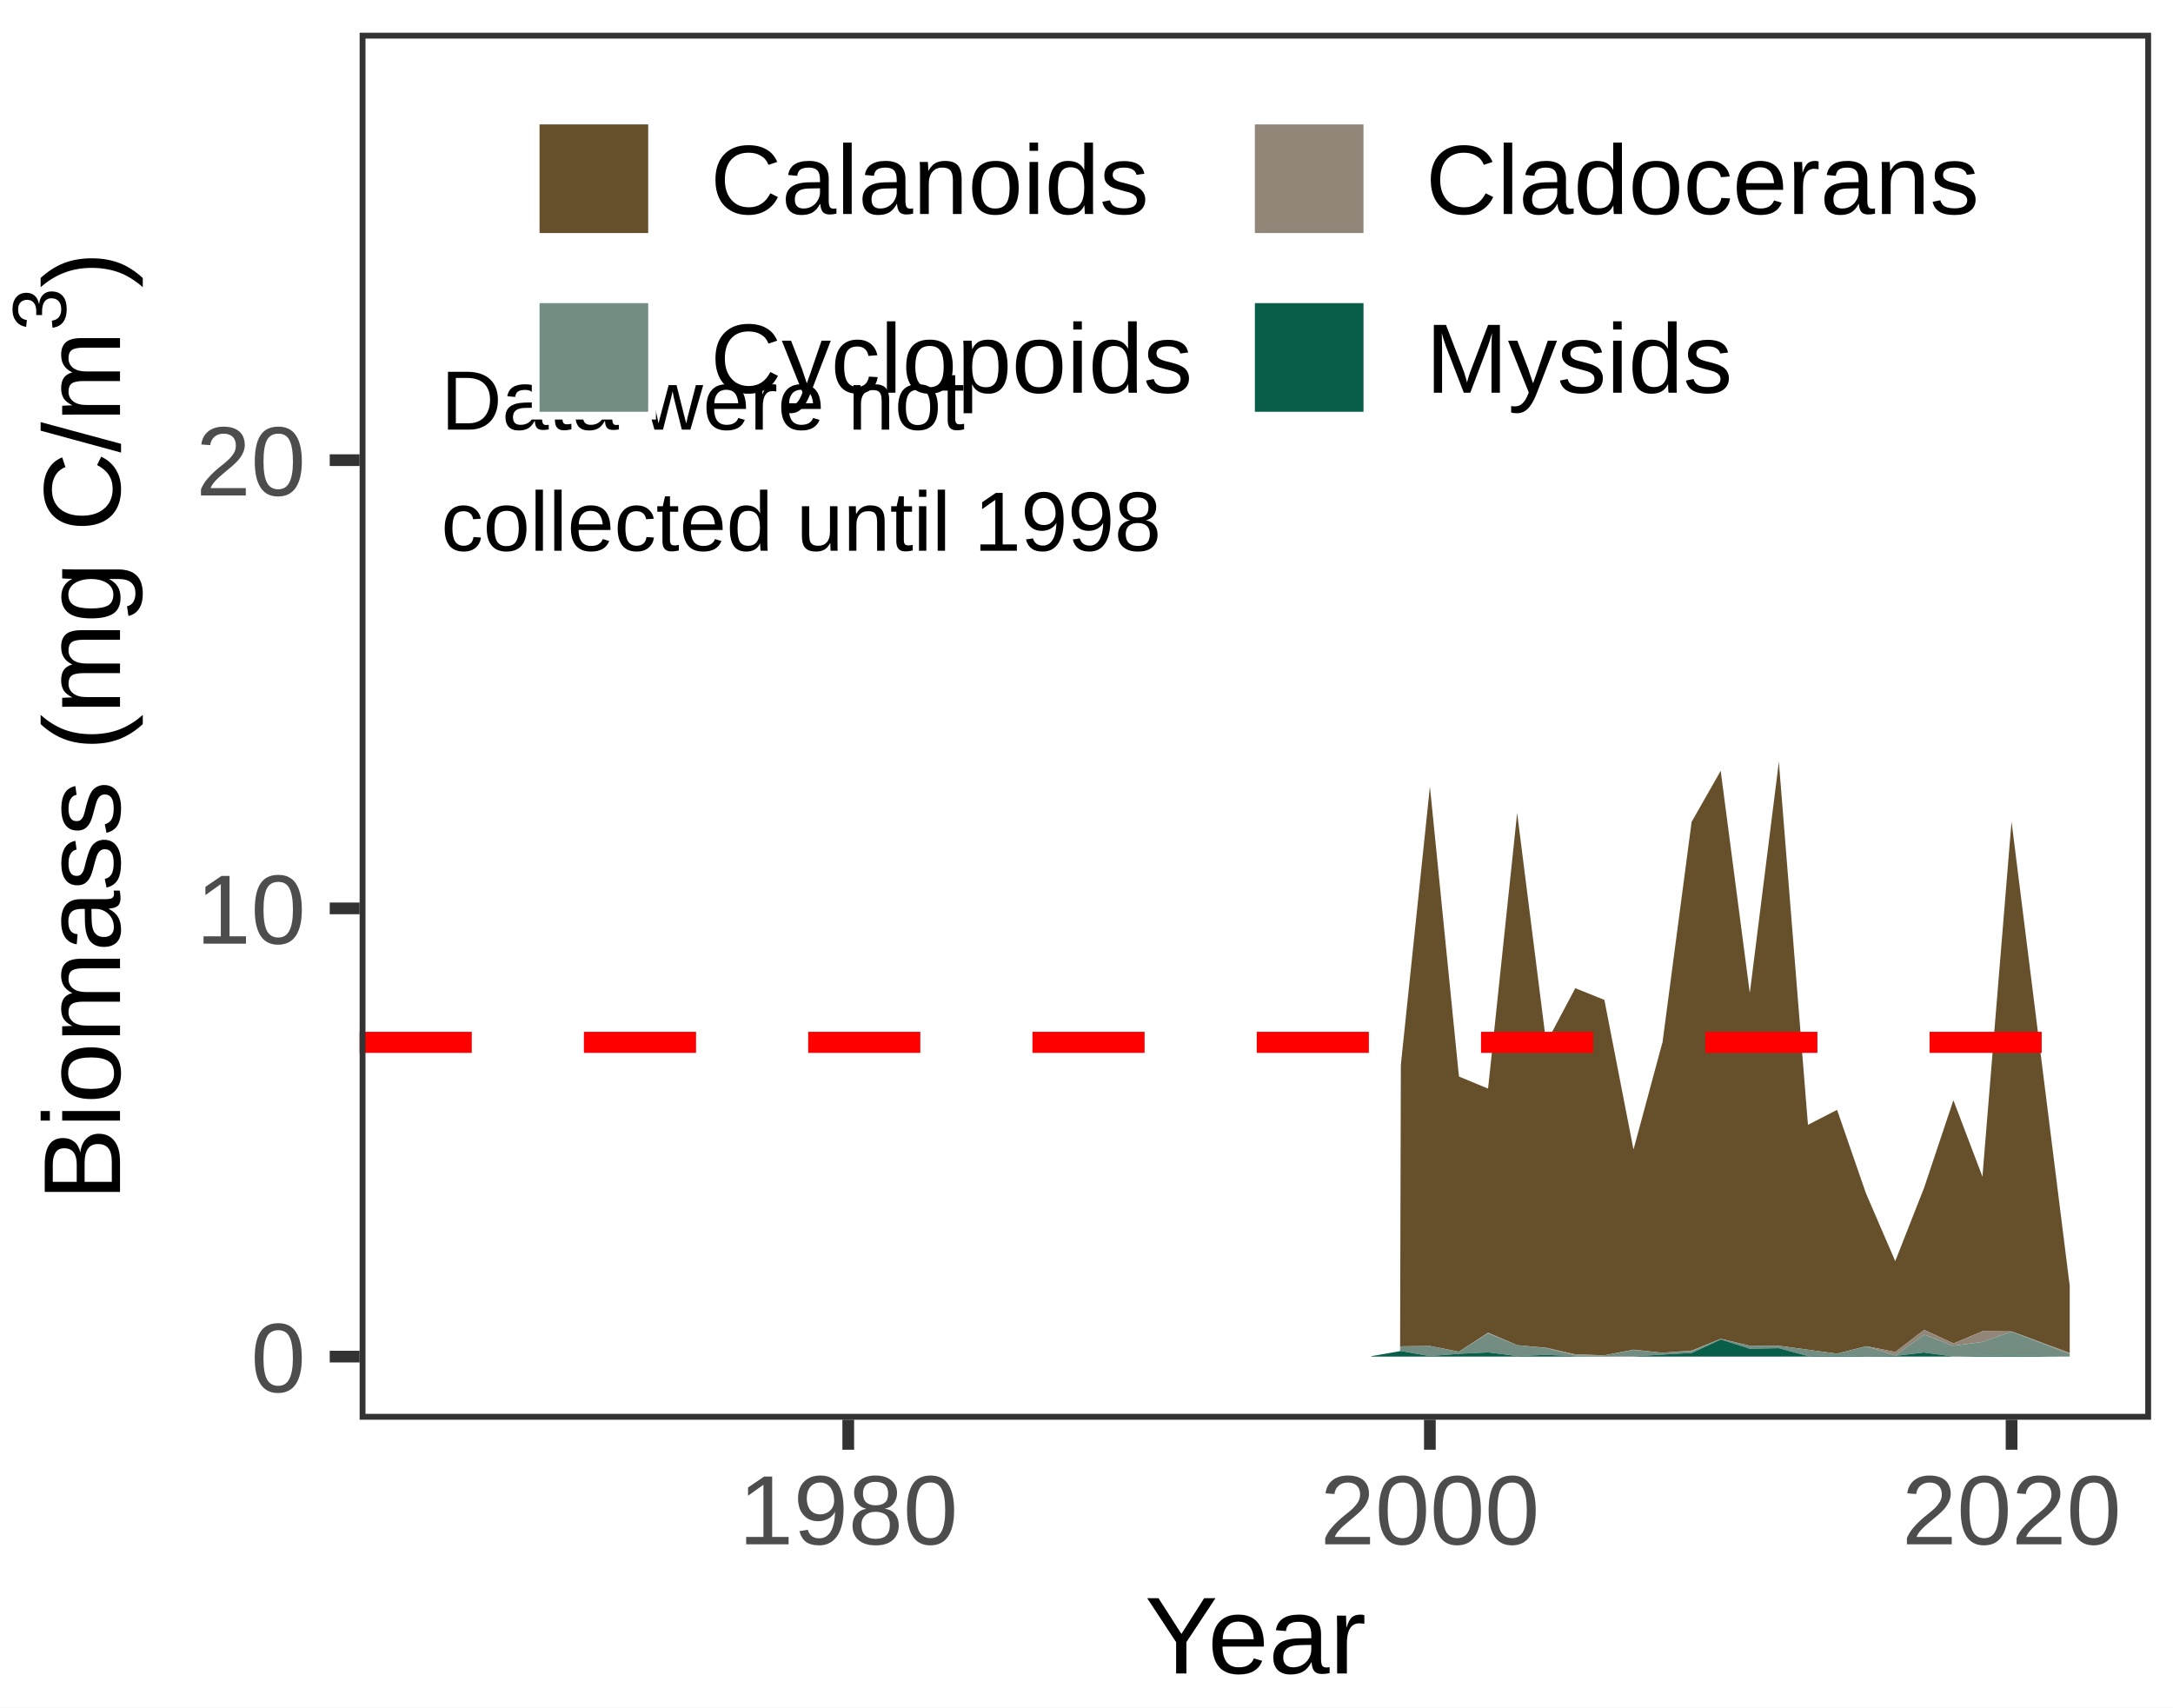
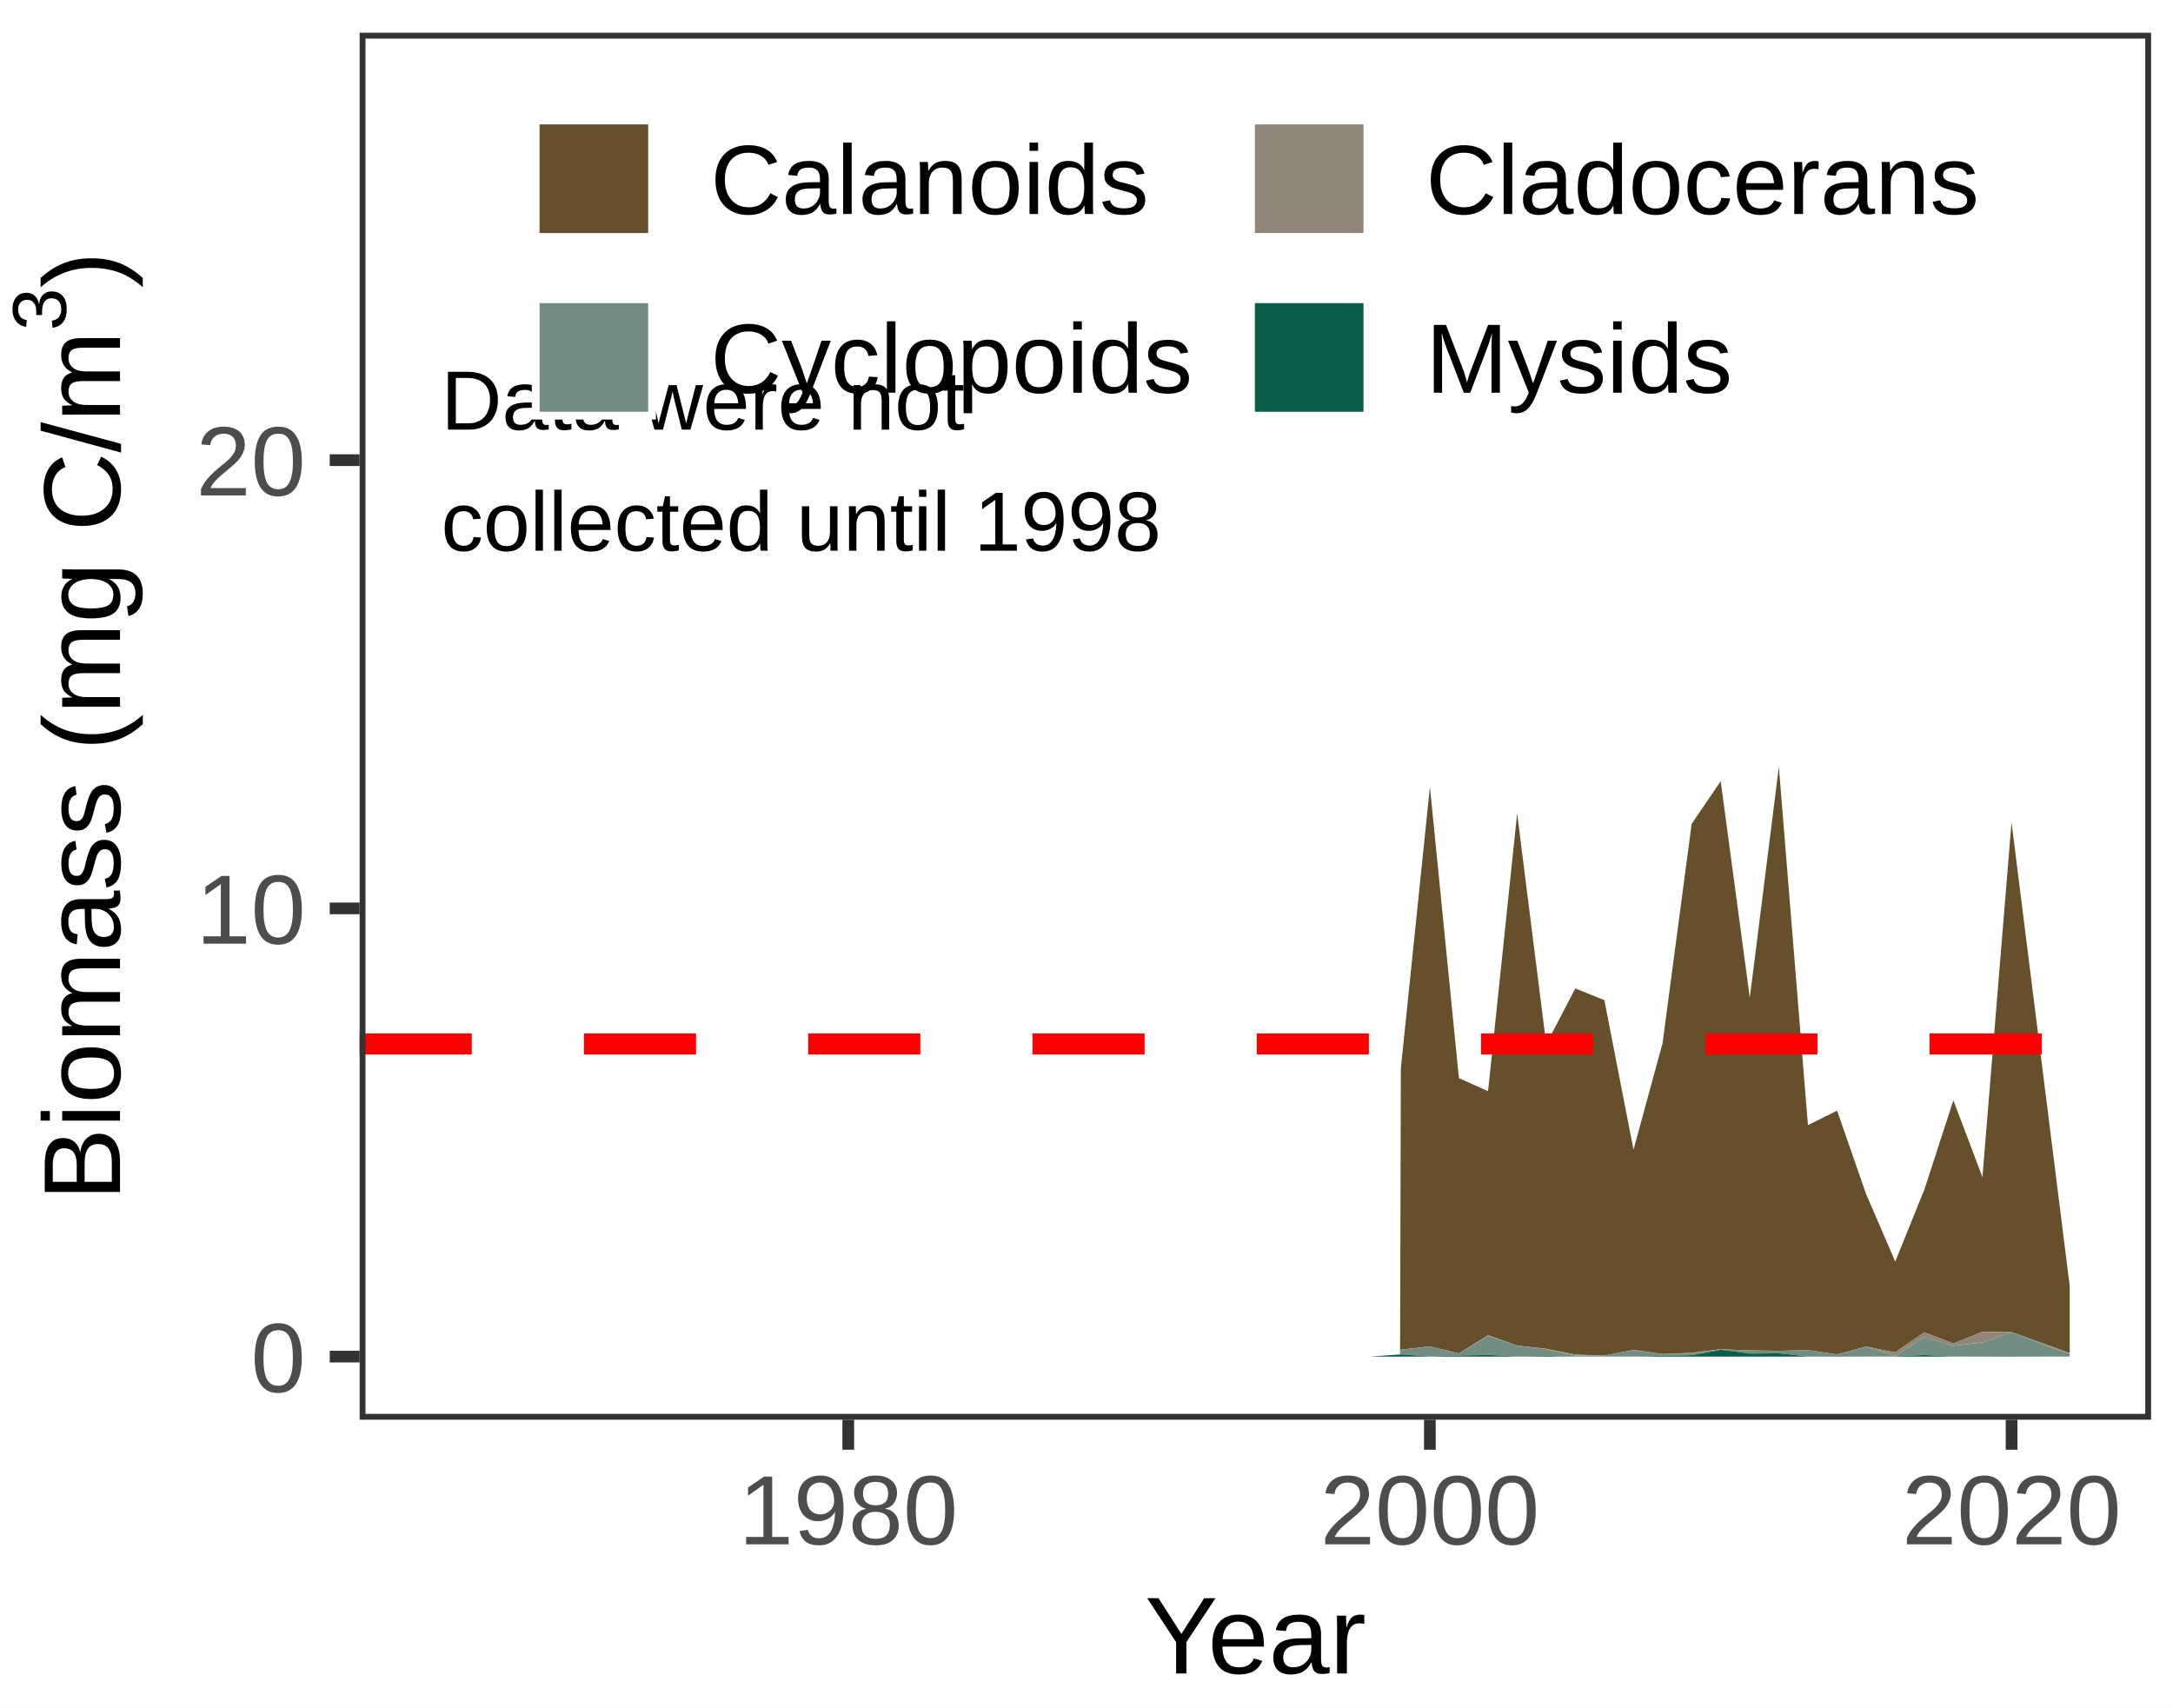
<svg xmlns="http://www.w3.org/2000/svg" class="svglite" width="198.43pt" height="155.91pt" viewBox="0 0 198.43 155.91">
  <defs>
    <style type="text/css">
    .svglite line, .svglite polyline, .svglite polygon, .svglite path, .svglite rect, .svglite circle {
      fill: none;
      stroke: #000000;
      stroke-linecap: round;
      stroke-linejoin: round;
      stroke-miterlimit: 10.00;
    }
    .svglite text {
      white-space: pre;
    }
  </style>
  </defs>
  <rect width="100%" height="100%" style="stroke: none; fill: #FFFFFF;" />
  <defs>
    <clipPath id="cpMC4wMHwxOTguNDN8MC4wMHwxNTUuOTE=">
      <rect x="0.00" y="0.00" width="198.43" height="155.91" />
    </clipPath>
  </defs>
  <g clip-path="url(#cpMC4wMHwxOTguNDN8MC4wMHwxNTUuOTE=)">
    <rect x="0.00" y="0.00" width="198.43" height="155.91" style="stroke-width: 1.07; stroke: #FFFFFF; fill: #FFFFFF;" />
  </g>
  <defs>
    <clipPath id="cpMzIuODR8MTk2LjQzfDIuOTl8MTI5LjY0">
      <rect x="32.84" y="2.99" width="163.59" height="126.65" />
    </clipPath>
  </defs>
  <g clip-path="url(#cpMzIuODR8MTk2LjQzfDIuOTl8MTI5LjY0)">
    <rect x="32.84" y="2.99" width="163.59" height="126.65" style="stroke-width: 1.07; stroke: none; fill: #FFFFFF;" />
-     <polygon points="127.92,97.28 127.98,96.67 130.51,72.44 130.57,71.83 130.64,72.47 133.16,97.66 133.23,98.30 133.29,98.33 135.82,99.38 135.88,99.41 135.95,98.80 138.48,74.81 138.54,74.21 138.60,74.71 141.13,94.74 141.20,95.24 141.26,95.12 143.79,90.35 143.85,90.23 143.91,90.26 146.44,91.28 146.51,91.31 146.57,91.64 149.10,104.64 149.16,104.96 149.23,104.73 151.75,95.40 151.82,95.17 151.88,94.68 154.41,75.52 154.47,75.04 154.54,74.93 157.07,70.49 157.13,70.38 157.19,70.87 159.72,90.19 159.78,90.68 159.85,90.17 162.38,70.04 162.44,69.53 162.50,70.33 165.03,101.91 165.10,102.71 165.16,102.68 167.69,101.38 167.75,101.35 167.82,101.54 170.34,108.82 170.41,109.00 170.47,109.15 173.00,115.01 173.06,115.16 173.13,115.00 175.65,108.59 175.72,108.43 175.78,108.23 178.31,100.66 178.37,100.47 178.44,100.63 180.97,107.29 181.03,107.46 181.09,106.68 183.62,75.80 183.69,75.03 183.75,75.53 188.93,116.87 189.00,117.38 189.00,123.55 188.93,123.52 183.75,121.60 183.69,121.58 183.62,121.58 181.09,121.56 181.03,121.56 180.97,121.59 178.44,122.65 178.37,122.67 178.31,122.64 175.78,121.47 175.72,121.44 175.65,121.48 173.13,123.41 173.06,123.46 173.00,123.44 170.47,122.94 170.41,122.93 170.34,122.95 167.82,123.59 167.75,123.61 167.69,123.60 165.16,123.26 165.10,123.25 165.03,123.24 162.50,122.90 162.44,122.89 162.38,122.89 159.85,122.88 159.78,122.88 159.72,122.87 157.19,122.27 157.13,122.26 157.07,122.28 154.54,123.31 154.47,123.34 154.41,123.34 151.88,123.52 151.82,123.53 151.75,123.52 149.23,123.25 149.16,123.25 149.10,123.26 146.57,123.75 146.51,123.76 146.44,123.76 143.91,123.67 143.85,123.67 143.79,123.66 141.26,123.09 141.20,123.07 141.13,123.07 138.60,122.84 138.54,122.84 138.48,122.81 135.95,121.72 135.88,121.70 135.82,121.74 133.29,123.39 133.23,123.43 133.16,123.42 130.64,122.92 130.57,122.91 130.51,122.91 127.98,122.94 127.92,122.94 127.85,123.38 " style="stroke-width: 0.00; stroke: none; stroke-linecap: butt; fill: #664F2B;" />
-     <polyline points="127.92,97.28 127.98,96.67 130.51,72.44 130.57,71.83 130.64,72.47 133.16,97.66 133.23,98.30 133.29,98.33 135.82,99.38 135.88,99.41 135.95,98.80 138.48,74.81 138.54,74.21 138.60,74.71 141.13,94.74 141.20,95.24 141.26,95.12 143.79,90.35 143.85,90.23 143.91,90.26 146.44,91.28 146.51,91.31 146.57,91.64 149.10,104.64 149.16,104.96 149.23,104.73 151.75,95.40 151.82,95.17 151.88,94.68 154.41,75.52 154.47,75.04 154.54,74.93 157.07,70.49 157.13,70.38 157.19,70.87 159.72,90.19 159.78,90.68 159.85,90.17 162.38,70.04 162.44,69.53 162.50,70.33 165.03,101.91 165.10,102.71 165.16,102.68 167.69,101.38 167.75,101.35 167.82,101.54 170.34,108.82 170.41,109.00 170.47,109.15 173.00,115.01 173.06,115.16 173.13,115.00 175.65,108.59 175.72,108.43 175.78,108.23 178.31,100.66 178.37,100.47 178.44,100.63 180.97,107.29 181.03,107.46 181.09,106.68 183.62,75.80 183.69,75.03 183.75,75.53 188.93,116.87 189.00,117.38 " style="stroke-width: 1.07; stroke: none; stroke-linecap: butt;" />
-     <polygon points="127.92,122.94 127.98,122.94 130.51,122.91 130.57,122.91 130.64,122.92 133.16,123.42 133.23,123.43 133.29,123.39 135.82,121.74 135.88,121.70 135.95,121.72 138.48,122.81 138.54,122.84 138.60,122.84 141.13,123.07 141.20,123.07 141.26,123.09 143.79,123.66 143.85,123.67 143.91,123.67 146.44,123.76 146.51,123.76 146.57,123.75 149.10,123.26 149.16,123.25 149.23,123.25 151.75,123.52 151.82,123.53 151.88,123.52 154.41,123.34 154.47,123.34 154.54,123.31 157.07,122.28 157.13,122.26 157.19,122.27 159.72,122.87 159.78,122.88 159.85,122.88 162.38,122.89 162.44,122.89 162.50,122.90 165.03,123.24 165.10,123.25 165.16,123.26 167.69,123.60 167.75,123.61 167.82,123.59 170.34,122.95 170.41,122.93 170.47,122.94 173.00,123.44 173.06,123.46 173.13,123.41 175.65,121.48 175.72,121.44 175.78,121.47 178.31,122.64 178.37,122.67 178.44,122.65 180.97,121.59 181.03,121.56 181.09,121.56 183.62,121.58 183.69,121.58 183.75,121.60 188.93,123.52 189.00,123.55 189.00,123.64 188.93,123.61 183.75,121.62 183.69,121.60 183.62,121.62 181.09,122.52 181.03,122.54 180.97,122.55 178.44,122.88 178.37,122.89 178.31,122.87 175.78,121.90 175.72,121.88 175.65,121.92 173.13,123.72 173.06,123.77 173.00,123.75 170.47,122.96 170.41,122.94 170.34,122.96 167.82,123.59 167.75,123.61 167.69,123.60 165.16,123.26 165.10,123.25 165.03,123.24 162.50,122.90 162.44,122.89 162.38,122.89 159.85,122.88 159.78,122.88 159.72,122.87 157.19,122.28 157.13,122.26 157.07,122.29 154.54,123.35 154.47,123.38 154.41,123.38 151.88,123.52 151.82,123.53 151.75,123.52 149.23,123.27 149.16,123.26 149.10,123.28 146.57,123.75 146.51,123.76 146.44,123.76 143.91,123.76 143.85,123.76 143.79,123.74 141.26,123.12 141.20,123.10 141.13,123.09 138.60,122.84 138.54,122.84 138.48,122.81 135.95,121.78 135.88,121.75 135.82,121.79 133.29,123.40 133.23,123.44 133.16,123.43 130.64,122.92 130.57,122.91 130.51,122.91 127.98,122.94 127.92,122.94 127.85,123.38 " style="stroke-width: 0.00; stroke: none; stroke-linecap: butt; fill: #928678;" />
-     <polyline points="127.92,122.94 127.98,122.94 130.51,122.91 130.57,122.91 130.64,122.92 133.16,123.42 133.23,123.43 133.29,123.39 135.82,121.74 135.88,121.70 135.95,121.72 138.48,122.81 138.54,122.84 138.60,122.84 141.13,123.07 141.20,123.07 141.26,123.09 143.79,123.66 143.85,123.67 143.91,123.67 146.44,123.76 146.51,123.76 146.57,123.75 149.10,123.26 149.16,123.25 149.23,123.25 151.75,123.52 151.82,123.53 151.88,123.52 154.41,123.34 154.47,123.34 154.54,123.31 157.07,122.28 157.13,122.26 157.19,122.27 159.72,122.87 159.78,122.88 159.85,122.88 162.38,122.89 162.44,122.89 162.50,122.90 165.03,123.24 165.10,123.25 165.16,123.26 167.69,123.60 167.75,123.61 167.82,123.59 170.34,122.95 170.41,122.93 170.47,122.94 173.00,123.44 173.06,123.46 173.13,123.41 175.65,121.48 175.72,121.44 175.78,121.47 178.31,122.64 178.37,122.67 178.44,122.65 180.97,121.59 181.03,121.56 181.09,121.56 183.62,121.58 183.69,121.58 183.75,121.60 188.93,123.52 189.00,123.55 " style="stroke-width: 1.07; stroke: none; stroke-linecap: butt;" />
-     <polygon points="127.92,122.94 127.98,122.94 130.51,122.91 130.57,122.91 130.64,122.92 133.16,123.43 133.23,123.44 133.29,123.40 135.82,121.79 135.88,121.75 135.95,121.78 138.48,122.81 138.54,122.84 138.60,122.84 141.13,123.09 141.20,123.10 141.26,123.12 143.79,123.74 143.85,123.76 143.91,123.76 146.44,123.76 146.51,123.76 146.57,123.75 149.10,123.28 149.16,123.26 149.23,123.27 151.75,123.52 151.82,123.53 151.88,123.52 154.41,123.38 154.47,123.38 154.54,123.35 157.07,122.29 157.13,122.26 157.19,122.28 159.72,122.87 159.78,122.88 159.85,122.88 162.38,122.89 162.44,122.89 162.50,122.90 165.03,123.24 165.10,123.25 165.16,123.26 167.69,123.60 167.75,123.61 167.82,123.59 170.34,122.96 170.41,122.94 170.47,122.96 173.00,123.75 173.06,123.77 173.13,123.72 175.65,121.92 175.72,121.88 175.78,121.90 178.31,122.87 178.37,122.89 178.44,122.88 180.97,122.55 181.03,122.54 181.09,122.52 183.62,121.62 183.69,121.60 183.75,121.62 188.93,123.61 189.00,123.64 189.00,123.87 188.93,123.87 183.75,123.78 183.69,123.78 183.62,123.78 181.09,123.81 181.03,123.81 180.97,123.81 178.44,123.86 178.37,123.87 178.31,123.86 175.78,123.52 175.72,123.51 175.65,123.51 173.13,123.81 173.06,123.82 173.00,123.82 170.47,123.83 170.41,123.83 170.34,123.83 167.82,123.78 167.75,123.78 167.69,123.78 165.16,123.83 165.10,123.83 165.03,123.81 162.50,123.13 162.44,123.11 162.38,123.11 159.85,123.16 159.78,123.17 159.72,123.14 157.19,122.33 157.13,122.31 157.07,122.34 154.54,123.52 154.47,123.55 154.41,123.55 151.88,123.69 151.82,123.70 151.75,123.70 149.23,123.85 149.16,123.86 149.10,123.86 146.57,123.85 146.51,123.85 146.44,123.85 143.91,123.84 143.85,123.84 143.79,123.84 141.26,123.72 141.20,123.72 141.13,123.72 138.60,123.83 138.54,123.83 138.48,123.82 135.95,123.50 135.88,123.50 135.82,123.50 133.29,123.62 133.23,123.63 133.16,123.63 130.64,123.82 130.57,123.83 130.51,123.82 127.98,123.38 127.92,123.37 127.85,123.38 " style="stroke-width: 0.00; stroke: none; stroke-linecap: butt; fill: #748D83;" />
-     <polyline points="127.92,122.94 127.98,122.94 130.51,122.91 130.57,122.91 130.64,122.92 133.16,123.43 133.23,123.44 133.29,123.40 135.82,121.79 135.88,121.75 135.95,121.78 138.48,122.81 138.54,122.84 138.60,122.84 141.13,123.09 141.20,123.10 141.26,123.12 143.79,123.74 143.85,123.76 143.91,123.76 146.44,123.76 146.51,123.76 146.57,123.75 149.10,123.28 149.16,123.26 149.23,123.27 151.75,123.52 151.82,123.53 151.88,123.52 154.41,123.38 154.47,123.38 154.54,123.35 157.07,122.29 157.13,122.26 157.19,122.28 159.72,122.87 159.78,122.88 159.85,122.88 162.38,122.89 162.44,122.89 162.50,122.90 165.03,123.24 165.10,123.25 165.16,123.26 167.69,123.60 167.75,123.61 167.82,123.59 170.34,122.96 170.41,122.94 170.47,122.96 173.00,123.75 173.06,123.77 173.13,123.72 175.65,121.92 175.72,121.88 175.78,121.90 178.31,122.87 178.37,122.89 178.44,122.88 180.97,122.55 181.03,122.54 181.09,122.52 183.62,121.62 183.69,121.60 183.75,121.62 188.93,123.61 189.00,123.64 " style="stroke-width: 1.07; stroke: none; stroke-linecap: butt;" />
-     <polygon points="125.26,123.83 125.33,123.82 127.85,123.38 127.92,123.37 127.98,123.38 130.51,123.82 130.57,123.83 130.64,123.82 133.16,123.63 133.23,123.63 133.29,123.62 135.82,123.50 135.88,123.50 135.95,123.50 138.48,123.82 138.54,123.83 138.60,123.83 141.13,123.72 141.20,123.72 141.26,123.72 143.79,123.84 143.85,123.84 143.91,123.84 146.44,123.85 146.51,123.85 146.57,123.85 149.10,123.86 149.16,123.86 149.23,123.85 151.75,123.70 151.82,123.70 151.88,123.69 154.41,123.55 154.47,123.55 154.54,123.52 157.07,122.34 157.13,122.31 157.19,122.33 159.72,123.14 159.78,123.17 159.85,123.16 162.38,123.11 162.44,123.11 162.50,123.13 165.03,123.81 165.10,123.83 165.16,123.83 167.69,123.78 167.75,123.78 167.82,123.78 170.34,123.83 170.41,123.83 170.47,123.83 173.00,123.82 173.06,123.82 173.13,123.81 175.65,123.51 175.72,123.51 175.78,123.52 178.31,123.86 178.37,123.87 178.44,123.86 180.97,123.81 181.03,123.81 181.09,123.81 183.62,123.78 183.69,123.78 183.75,123.78 188.93,123.87 189.00,123.87 189.00,123.88 188.93,123.88 183.75,123.88 183.69,123.88 183.62,123.88 181.09,123.88 181.03,123.88 180.97,123.88 178.44,123.88 178.37,123.88 178.31,123.88 175.78,123.88 175.72,123.88 175.65,123.88 173.13,123.88 173.06,123.88 173.00,123.88 170.47,123.88 170.41,123.88 170.34,123.88 167.82,123.88 167.75,123.88 167.69,123.88 165.16,123.88 165.10,123.88 165.03,123.88 162.50,123.88 162.44,123.88 162.38,123.88 159.85,123.88 159.78,123.88 159.72,123.88 157.19,123.88 157.13,123.88 157.07,123.88 154.54,123.88 154.47,123.88 154.41,123.88 151.88,123.88 151.82,123.88 151.75,123.88 149.23,123.88 149.16,123.88 149.10,123.88 146.57,123.88 146.51,123.88 146.44,123.88 143.91,123.88 143.85,123.88 143.79,123.88 141.26,123.88 141.20,123.88 141.13,123.88 138.60,123.88 138.54,123.88 138.48,123.88 135.95,123.88 135.88,123.88 135.82,123.88 133.29,123.88 133.23,123.88 133.16,123.88 130.64,123.88 130.57,123.88 130.51,123.88 127.98,123.88 127.92,123.88 127.85,123.88 125.33,123.88 125.26,123.88 125.20,123.88 " style="stroke-width: 0.00; stroke: none; stroke-linecap: butt; fill: #095E49;" />
-     <polyline points="125.26,123.83 125.33,123.82 127.85,123.38 127.92,123.37 127.98,123.38 130.51,123.82 130.57,123.83 130.64,123.82 133.16,123.63 133.23,123.63 133.29,123.62 135.82,123.50 135.88,123.50 135.95,123.50 138.48,123.82 138.54,123.83 138.60,123.83 141.13,123.72 141.20,123.72 141.26,123.72 143.79,123.84 143.85,123.84 143.91,123.84 146.44,123.85 146.51,123.85 146.57,123.85 149.10,123.86 149.16,123.86 149.23,123.85 151.75,123.70 151.82,123.70 151.88,123.69 154.41,123.55 154.47,123.55 154.54,123.52 157.07,122.34 157.13,122.31 157.19,122.33 159.72,123.14 159.78,123.17 159.85,123.16 162.38,123.11 162.44,123.11 162.50,123.13 165.03,123.81 165.10,123.83 165.16,123.83 167.69,123.78 167.75,123.78 167.82,123.78 170.34,123.83 170.41,123.83 170.47,123.83 173.00,123.82 173.06,123.82 173.13,123.81 175.65,123.51 175.72,123.51 175.78,123.52 178.31,123.86 178.37,123.87 178.44,123.86 180.97,123.81 181.03,123.81 181.09,123.81 183.62,123.78 183.69,123.78 183.75,123.78 188.93,123.87 189.00,123.87 " style="stroke-width: 1.07; stroke: none; stroke-linecap: butt;" />
-     <line x1="32.84" y1="95.18" x2="196.43" y2="95.18" style="stroke-width: 1.92; stroke: #FF0000; stroke-dasharray: 10.24,10.24; stroke-linecap: butt;" />
+     <polygon points="127.92,97.59 127.98,96.97 130.51,72.48 130.57,71.86 130.64,72.50 133.16,97.82 133.23,98.45 133.29,98.48 135.82,99.61 135.88,99.64 135.95,99.03 138.48,74.85 138.54,74.24 138.60,74.75 141.13,94.83 141.20,95.34 141.26,95.22 143.79,90.38 143.85,90.26 143.91,90.28 146.44,91.30 146.51,91.33 146.57,91.66 149.10,104.65 149.16,104.98 149.23,104.75 151.75,95.51 151.82,95.28 151.88,94.80 154.41,75.72 154.47,75.24 154.54,75.14 157.07,71.42 157.13,71.33 157.19,71.80 159.72,90.63 159.78,91.11 159.85,90.60 162.38,70.50 162.44,69.99 162.50,70.78 165.03,101.95 165.10,102.74 165.16,102.71 167.69,101.45 167.75,101.42 167.82,101.60 170.34,108.85 170.41,109.03 170.47,109.18 173.00,115.05 173.06,115.20 173.13,115.04 175.65,108.81 175.72,108.65 175.78,108.46 178.31,100.67 178.37,100.48 178.44,100.65 180.97,107.33 181.03,107.50 181.09,106.72 183.62,75.87 183.69,75.09 183.75,75.60 188.93,116.88 189.00,117.38 189.00,123.55 188.93,123.53 183.75,121.67 183.69,121.64 183.62,121.64 181.09,121.61 181.03,121.61 180.97,121.64 178.44,122.66 178.37,122.68 178.31,122.66 175.78,121.69 175.72,121.66 175.65,121.71 173.13,123.45 173.06,123.50 173.00,123.48 170.47,122.98 170.41,122.96 170.34,122.98 167.82,123.66 167.75,123.68 167.69,123.67 165.16,123.29 165.10,123.28 165.03,123.28 162.50,123.35 162.44,123.35 162.38,123.35 159.85,123.31 159.78,123.31 159.72,123.31 157.19,123.21 157.13,123.20 157.07,123.21 154.54,123.53 154.47,123.54 154.41,123.54 151.88,123.64 151.82,123.64 151.75,123.63 149.23,123.27 149.16,123.26 149.10,123.28 146.57,123.77 146.51,123.78 146.44,123.78 143.91,123.70 143.85,123.69 143.79,123.68 141.26,123.18 141.20,123.17 141.13,123.16 138.60,122.88 138.54,122.87 138.48,122.85 135.95,121.95 135.88,121.93 135.82,121.97 133.29,123.55 133.23,123.59 133.16,123.57 130.64,122.96 130.57,122.94 130.51,122.95 127.98,123.24 127.92,123.25 127.85,123.68 " style="stroke-width: 0.00; stroke: none; stroke-linecap: butt; fill: #664F2B;" />
+     <polyline points="127.92,97.59 127.98,96.97 130.51,72.48 130.57,71.86 130.64,72.50 133.16,97.82 133.23,98.45 133.29,98.48 135.82,99.61 135.88,99.64 135.95,99.03 138.48,74.85 138.54,74.24 138.60,74.75 141.13,94.83 141.20,95.34 141.26,95.22 143.79,90.38 143.85,90.26 143.91,90.28 146.44,91.30 146.51,91.33 146.57,91.66 149.10,104.65 149.16,104.98 149.23,104.75 151.75,95.51 151.82,95.28 151.88,94.80 154.41,75.72 154.47,75.24 154.54,75.14 157.07,71.42 157.13,71.33 157.19,71.80 159.72,90.63 159.78,91.11 159.85,90.60 162.38,70.50 162.44,69.99 162.50,70.78 165.03,101.95 165.10,102.74 165.16,102.71 167.69,101.45 167.75,101.42 167.82,101.60 170.34,108.85 170.41,109.03 170.47,109.18 173.00,115.05 173.06,115.20 173.13,115.04 175.65,108.81 175.72,108.65 175.78,108.46 178.31,100.67 178.37,100.48 178.44,100.65 180.97,107.33 181.03,107.50 181.09,106.72 183.62,75.87 183.69,75.09 183.75,75.60 188.93,116.88 189.00,117.38 " style="stroke-width: 1.07; stroke: none; stroke-linecap: butt;" />
+     <polygon points="127.92,123.25 127.98,123.24 130.51,122.95 130.57,122.94 130.64,122.96 133.16,123.57 133.23,123.59 133.29,123.55 135.82,121.97 135.88,121.93 135.95,121.95 138.48,122.85 138.54,122.87 138.60,122.88 141.13,123.16 141.20,123.17 141.26,123.18 143.79,123.68 143.85,123.69 143.91,123.70 146.44,123.78 146.51,123.78 146.57,123.77 149.10,123.28 149.16,123.26 149.23,123.27 151.75,123.63 151.82,123.64 151.88,123.64 154.41,123.54 154.47,123.54 154.54,123.53 157.07,123.21 157.13,123.20 157.19,123.21 159.72,123.31 159.78,123.31 159.85,123.31 162.38,123.35 162.44,123.35 162.50,123.35 165.03,123.28 165.10,123.28 165.16,123.29 167.69,123.67 167.75,123.68 167.82,123.66 170.34,122.98 170.41,122.96 170.47,122.98 173.00,123.48 173.06,123.50 173.13,123.45 175.65,121.71 175.72,121.66 175.78,121.69 178.31,122.66 178.37,122.68 178.44,122.66 180.97,121.64 181.03,121.61 181.09,121.61 183.62,121.64 183.69,121.64 183.75,121.67 188.93,123.53 189.00,123.55 189.00,123.65 188.93,123.62 183.75,121.68 183.69,121.66 183.62,121.68 181.09,122.56 181.03,122.59 180.97,122.59 178.44,122.89 178.37,122.90 178.31,122.88 175.78,122.12 175.72,122.10 175.65,122.14 173.13,123.76 173.06,123.81 173.00,123.79 170.47,122.99 170.41,122.97 170.34,122.99 167.82,123.66 167.75,123.68 167.69,123.67 165.16,123.29 165.10,123.28 165.03,123.28 162.50,123.35 162.44,123.36 162.38,123.36 159.85,123.32 159.78,123.32 159.72,123.31 157.19,123.21 157.13,123.21 157.07,123.22 154.54,123.57 154.47,123.58 154.41,123.58 151.88,123.64 151.82,123.64 151.75,123.63 149.23,123.29 149.16,123.28 149.10,123.29 146.57,123.77 146.51,123.78 146.44,123.78 143.91,123.78 143.85,123.78 143.79,123.77 141.26,123.21 141.20,123.20 141.13,123.19 138.60,122.88 138.54,122.87 138.48,122.85 135.95,122.00 135.88,121.98 135.82,122.02 133.29,123.56 133.23,123.60 133.16,123.58 130.64,122.96 130.57,122.94 130.51,122.95 127.98,123.24 127.92,123.25 127.85,123.68 " style="stroke-width: 0.00; stroke: none; stroke-linecap: butt; fill: #928678;" />
+     <polyline points="127.92,123.25 127.98,123.24 130.51,122.95 130.57,122.94 130.64,122.96 133.16,123.57 133.23,123.59 133.29,123.55 135.82,121.97 135.88,121.93 135.95,121.95 138.48,122.85 138.54,122.87 138.60,122.88 141.13,123.16 141.20,123.17 141.26,123.18 143.79,123.68 143.85,123.69 143.91,123.70 146.44,123.78 146.51,123.78 146.57,123.77 149.10,123.28 149.16,123.26 149.23,123.27 151.75,123.63 151.82,123.64 151.88,123.64 154.41,123.54 154.47,123.54 154.54,123.53 157.07,123.21 157.13,123.20 157.19,123.21 159.72,123.31 159.78,123.31 159.85,123.31 162.38,123.35 162.44,123.35 162.50,123.35 165.03,123.28 165.10,123.28 165.16,123.29 167.69,123.67 167.75,123.68 167.82,123.66 170.34,122.98 170.41,122.96 170.47,122.98 173.00,123.48 173.06,123.50 173.13,123.45 175.65,121.71 175.72,121.66 175.78,121.69 178.31,122.66 178.37,122.68 178.44,122.66 180.97,121.64 181.03,121.61 181.09,121.61 183.62,121.64 183.69,121.64 183.75,121.67 188.93,123.53 189.00,123.55 " style="stroke-width: 1.07; stroke: none; stroke-linecap: butt;" />
+     <polygon points="127.92,123.25 127.98,123.24 130.51,122.95 130.57,122.94 130.64,122.96 133.16,123.58 133.23,123.60 133.29,123.56 135.82,122.02 135.88,121.98 135.95,122.00 138.48,122.85 138.54,122.87 138.60,122.88 141.13,123.19 141.20,123.20 141.26,123.21 143.79,123.77 143.85,123.78 143.91,123.78 146.44,123.78 146.51,123.78 146.57,123.77 149.10,123.29 149.16,123.28 149.23,123.29 151.75,123.63 151.82,123.64 151.88,123.64 154.41,123.58 154.47,123.58 154.54,123.57 157.07,123.22 157.13,123.21 157.19,123.21 159.72,123.31 159.78,123.32 159.85,123.32 162.38,123.36 162.44,123.36 162.50,123.35 165.03,123.28 165.10,123.28 165.16,123.29 167.69,123.67 167.75,123.68 167.82,123.66 170.34,122.99 170.41,122.97 170.47,122.99 173.00,123.79 173.06,123.81 173.13,123.76 175.65,122.14 175.72,122.10 175.78,122.12 178.31,122.88 178.37,122.90 178.44,122.89 180.97,122.59 181.03,122.59 181.09,122.56 183.62,121.68 183.69,121.66 183.75,121.68 188.93,123.62 189.00,123.65 189.00,123.88 188.93,123.88 183.75,123.84 183.69,123.84 183.62,123.84 181.09,123.85 181.03,123.85 180.97,123.85 178.44,123.88 178.37,123.88 178.31,123.87 175.78,123.74 175.72,123.73 175.65,123.74 173.13,123.85 173.06,123.86 173.00,123.86 170.47,123.86 170.41,123.86 170.34,123.86 167.82,123.84 167.75,123.84 167.69,123.84 165.16,123.86 165.10,123.86 165.03,123.86 162.50,123.58 162.44,123.57 162.38,123.58 159.85,123.60 159.78,123.60 159.72,123.59 157.19,123.26 157.13,123.25 157.07,123.27 154.54,123.74 154.47,123.75 154.41,123.75 151.88,123.81 151.82,123.81 151.75,123.81 149.23,123.87 149.16,123.87 149.10,123.87 146.57,123.87 146.51,123.87 146.44,123.87 143.91,123.87 143.85,123.87 143.79,123.87 141.26,123.82 141.20,123.82 141.13,123.82 138.60,123.86 138.54,123.86 138.48,123.86 135.95,123.73 135.88,123.73 135.82,123.73 133.29,123.78 133.23,123.78 133.16,123.78 130.64,123.86 130.57,123.86 130.51,123.86 127.98,123.68 127.92,123.68 127.85,123.68 " style="stroke-width: 0.00; stroke: none; stroke-linecap: butt; fill: #748D83;" />
+     <polyline points="127.92,123.25 127.98,123.24 130.51,122.95 130.57,122.94 130.64,122.96 133.16,123.58 133.23,123.60 133.29,123.56 135.82,122.02 135.88,121.98 135.95,122.00 138.48,122.85 138.54,122.87 138.60,122.88 141.13,123.19 141.20,123.20 141.26,123.21 143.79,123.77 143.85,123.78 143.91,123.78 146.44,123.78 146.51,123.78 146.57,123.77 149.10,123.29 149.16,123.28 149.23,123.29 151.75,123.63 151.82,123.64 151.88,123.64 154.41,123.58 154.47,123.58 154.54,123.57 157.07,123.22 157.13,123.21 157.19,123.21 159.72,123.31 159.78,123.32 159.85,123.32 162.38,123.36 162.44,123.36 162.50,123.35 165.03,123.28 165.10,123.28 165.16,123.29 167.69,123.67 167.75,123.68 167.82,123.66 170.34,122.99 170.41,122.97 170.47,122.99 173.00,123.79 173.06,123.81 173.13,123.76 175.65,122.14 175.72,122.10 175.78,122.12 178.31,122.88 178.37,122.90 178.44,122.89 180.97,122.59 181.03,122.59 181.09,122.56 183.62,121.68 183.69,121.66 183.75,121.68 188.93,123.62 189.00,123.65 " style="stroke-width: 1.07; stroke: none; stroke-linecap: butt;" />
+     <polygon points="125.26,123.86 125.33,123.86 127.85,123.68 127.92,123.68 127.98,123.68 130.51,123.86 130.57,123.86 130.64,123.86 133.16,123.78 133.23,123.78 133.29,123.78 135.82,123.73 135.88,123.73 135.95,123.73 138.48,123.86 138.54,123.86 138.60,123.86 141.13,123.82 141.20,123.82 141.26,123.82 143.79,123.87 143.85,123.87 143.91,123.87 146.44,123.87 146.51,123.87 146.57,123.87 149.10,123.87 149.16,123.87 149.23,123.87 151.75,123.81 151.82,123.81 151.88,123.81 154.41,123.75 154.47,123.75 154.54,123.74 157.07,123.27 157.13,123.25 157.19,123.26 159.72,123.59 159.78,123.60 159.85,123.60 162.38,123.58 162.44,123.57 162.50,123.58 165.03,123.86 165.10,123.86 165.16,123.86 167.69,123.84 167.75,123.84 167.82,123.84 170.34,123.86 170.41,123.86 170.47,123.86 173.00,123.86 173.06,123.86 173.13,123.85 175.65,123.74 175.72,123.73 175.78,123.74 178.31,123.87 178.37,123.88 178.44,123.88 180.97,123.85 181.03,123.85 181.09,123.85 183.62,123.84 183.69,123.84 183.75,123.84 188.93,123.88 189.00,123.88 189.00,123.88 188.93,123.88 183.75,123.88 183.69,123.88 183.62,123.88 181.09,123.88 181.03,123.88 180.97,123.88 178.44,123.88 178.37,123.88 178.31,123.88 175.78,123.88 175.72,123.88 175.65,123.88 173.13,123.88 173.06,123.88 173.00,123.88 170.47,123.88 170.41,123.88 170.34,123.88 167.82,123.88 167.75,123.88 167.69,123.88 165.16,123.88 165.10,123.88 165.03,123.88 162.50,123.88 162.44,123.88 162.38,123.88 159.85,123.88 159.78,123.88 159.72,123.88 157.19,123.88 157.13,123.88 157.07,123.88 154.54,123.88 154.47,123.88 154.41,123.88 151.88,123.88 151.82,123.88 151.75,123.88 149.23,123.88 149.16,123.88 149.10,123.88 146.57,123.88 146.51,123.88 146.44,123.88 143.91,123.88 143.85,123.88 143.79,123.88 141.26,123.88 141.20,123.88 141.13,123.88 138.60,123.88 138.54,123.88 138.48,123.88 135.95,123.88 135.88,123.88 135.82,123.88 133.29,123.88 133.23,123.88 133.16,123.88 130.64,123.88 130.57,123.88 130.51,123.88 127.98,123.88 127.92,123.88 127.85,123.88 125.33,123.88 125.26,123.88 125.20,123.88 " style="stroke-width: 0.00; stroke: none; stroke-linecap: butt; fill: #095E49;" />
+     <polyline points="125.26,123.86 125.33,123.86 127.85,123.68 127.92,123.68 127.98,123.68 130.51,123.86 130.57,123.86 130.64,123.86 133.16,123.78 133.23,123.78 133.29,123.78 135.82,123.73 135.88,123.73 135.95,123.73 138.48,123.86 138.54,123.86 138.60,123.86 141.13,123.82 141.20,123.82 141.26,123.82 143.79,123.87 143.85,123.87 143.91,123.87 146.44,123.87 146.51,123.87 146.57,123.87 149.10,123.87 149.16,123.87 149.23,123.87 151.75,123.81 151.82,123.81 151.88,123.81 154.41,123.75 154.47,123.75 154.54,123.74 157.07,123.27 157.13,123.25 157.19,123.26 159.72,123.59 159.78,123.60 159.85,123.60 162.38,123.58 162.44,123.57 162.50,123.58 165.03,123.86 165.10,123.86 165.16,123.86 167.69,123.84 167.75,123.84 167.82,123.84 170.34,123.86 170.41,123.86 170.47,123.86 173.00,123.86 173.06,123.86 173.13,123.85 175.65,123.74 175.72,123.73 175.78,123.74 178.31,123.87 178.37,123.88 178.44,123.88 180.97,123.85 181.03,123.85 181.09,123.85 183.62,123.84 183.69,123.84 183.75,123.84 188.93,123.88 189.00,123.88 " style="stroke-width: 1.07; stroke: none; stroke-linecap: butt;" />
+     <line x1="32.84" y1="95.33" x2="196.43" y2="95.33" style="stroke-width: 1.92; stroke: #FF0000; stroke-dasharray: 10.24,10.24; stroke-linecap: butt;" />
    <text x="40.28" y="39.23" style="font-size: 7.68px; font-family: &quot;Arial&quot;;" textLength="49.92px" lengthAdjust="spacingAndGlyphs">Data were not </text>
    <text x="40.28" y="50.29" style="font-size: 7.68px; font-family: &quot;Arial&quot;;" textLength="67.85px" lengthAdjust="spacingAndGlyphs"> collected until 1998</text>
    <rect x="32.84" y="2.99" width="163.59" height="126.65" style="stroke-width: 1.07; stroke: #333333;" />
  </g>
  <g clip-path="url(#cpMC4wMHwxOTguNDN8MC4wMHwxNTUuOTE=)">
    <text x="27.91" y="127.11" text-anchor="end" style="font-size: 9.00px;fill: #4D4D4D; font-family: &quot;Arial&quot;;" textLength="5.00px" lengthAdjust="spacingAndGlyphs">0</text>
    <text x="27.91" y="86.17" text-anchor="end" style="font-size: 9.00px;fill: #4D4D4D; font-family: &quot;Arial&quot;;" textLength="10.01px" lengthAdjust="spacingAndGlyphs">10</text>
    <text x="27.91" y="45.24" text-anchor="end" style="font-size: 9.00px;fill: #4D4D4D; font-family: &quot;Arial&quot;;" textLength="10.01px" lengthAdjust="spacingAndGlyphs">20</text>
    <polyline points="30.11,123.88 32.84,123.88 " style="stroke-width: 1.07; stroke: #333333; stroke-linecap: butt;" />
    <polyline points="30.11,82.95 32.84,82.95 " style="stroke-width: 1.07; stroke: #333333; stroke-linecap: butt;" />
    <polyline points="30.11,42.02 32.84,42.02 " style="stroke-width: 1.07; stroke: #333333; stroke-linecap: butt;" />
    <polyline points="77.46,132.38 77.46,129.64 " style="stroke-width: 1.07; stroke: #333333; stroke-linecap: butt;" />
    <polyline points="130.57,132.38 130.57,129.64 " style="stroke-width: 1.07; stroke: #333333; stroke-linecap: butt;" />
    <polyline points="183.69,132.38 183.69,129.64 " style="stroke-width: 1.07; stroke: #333333; stroke-linecap: butt;" />
    <text x="77.46" y="141.02" text-anchor="middle" style="font-size: 9.00px;fill: #4D4D4D; font-family: &quot;Arial&quot;;" textLength="20.02px" lengthAdjust="spacingAndGlyphs">1980</text>
    <text x="130.57" y="141.02" text-anchor="middle" style="font-size: 9.00px;fill: #4D4D4D; font-family: &quot;Arial&quot;;" textLength="20.02px" lengthAdjust="spacingAndGlyphs">2000</text>
    <text x="183.69" y="141.02" text-anchor="middle" style="font-size: 9.00px;fill: #4D4D4D; font-family: &quot;Arial&quot;;" textLength="20.02px" lengthAdjust="spacingAndGlyphs">2020</text>
    <text x="114.64" y="152.81" text-anchor="middle" style="font-size: 10.00px; font-family: &quot;Arial&quot;;" textLength="20.22px" lengthAdjust="spacingAndGlyphs">Year</text>
    <text transform="translate(10.96,109.67) rotate(-90)" style="font-size: 10.00px; font-family: &quot;Arial&quot;;" textLength="79.48px" lengthAdjust="spacingAndGlyphs">Biomass (mg C/m</text>
    <text transform="translate(6.03,30.19) rotate(-90)" style="font-size: 7.00px; font-family: &quot;Arial&quot;;" textLength="3.90px" lengthAdjust="spacingAndGlyphs">3</text>
    <text transform="translate(10.96,26.29) rotate(-90)" style="font-size: 10.00px; font-family: &quot;Arial&quot;;" textLength="3.33px" lengthAdjust="spacingAndGlyphs">)</text>
    <rect x="48.56" y="10.65" width="11.34" height="11.34" style="stroke-width: 1.07; stroke: none; fill: #FFFFFF;" />
    <rect x="49.27" y="11.36" width="9.92" height="9.92" style="stroke-width: 1.07; stroke: none; stroke-linecap: butt; stroke-linejoin: miter; fill: #664F2B;" />
    <rect x="113.88" y="10.65" width="11.34" height="11.34" style="stroke-width: 1.07; stroke: none; fill: #FFFFFF;" />
    <rect x="114.59" y="11.36" width="9.92" height="9.92" style="stroke-width: 1.07; stroke: none; stroke-linecap: butt; stroke-linejoin: miter; fill: #928678;" />
    <rect x="48.56" y="26.97" width="11.34" height="11.34" style="stroke-width: 1.07; stroke: none; fill: #FFFFFF;" />
    <rect x="49.27" y="27.68" width="9.92" height="9.92" style="stroke-width: 1.07; stroke: none; stroke-linecap: butt; stroke-linejoin: miter; fill: #748D83;" />
    <rect x="113.88" y="26.97" width="11.34" height="11.34" style="stroke-width: 1.07; stroke: none; fill: #FFFFFF;" />
    <rect x="114.59" y="27.68" width="9.92" height="9.92" style="stroke-width: 1.07; stroke: none; stroke-linecap: butt; stroke-linejoin: miter; fill: #095E49;" />
    <text x="64.88" y="19.54" style="font-size: 9.00px; font-family: &quot;Arial&quot;;" textLength="40.02px" lengthAdjust="spacingAndGlyphs">Calanoids</text>
    <text x="130.20" y="19.54" style="font-size: 9.00px; font-family: &quot;Arial&quot;;" textLength="50.52px" lengthAdjust="spacingAndGlyphs">Cladocerans</text>
    <text x="64.88" y="35.86" style="font-size: 9.00px; font-family: &quot;Arial&quot;;" textLength="44.02px" lengthAdjust="spacingAndGlyphs">Cyclopoids</text>
    <text x="130.20" y="35.86" style="font-size: 9.00px; font-family: &quot;Arial&quot;;" textLength="28.00px" lengthAdjust="spacingAndGlyphs">Mysids</text>
  </g>
</svg>
